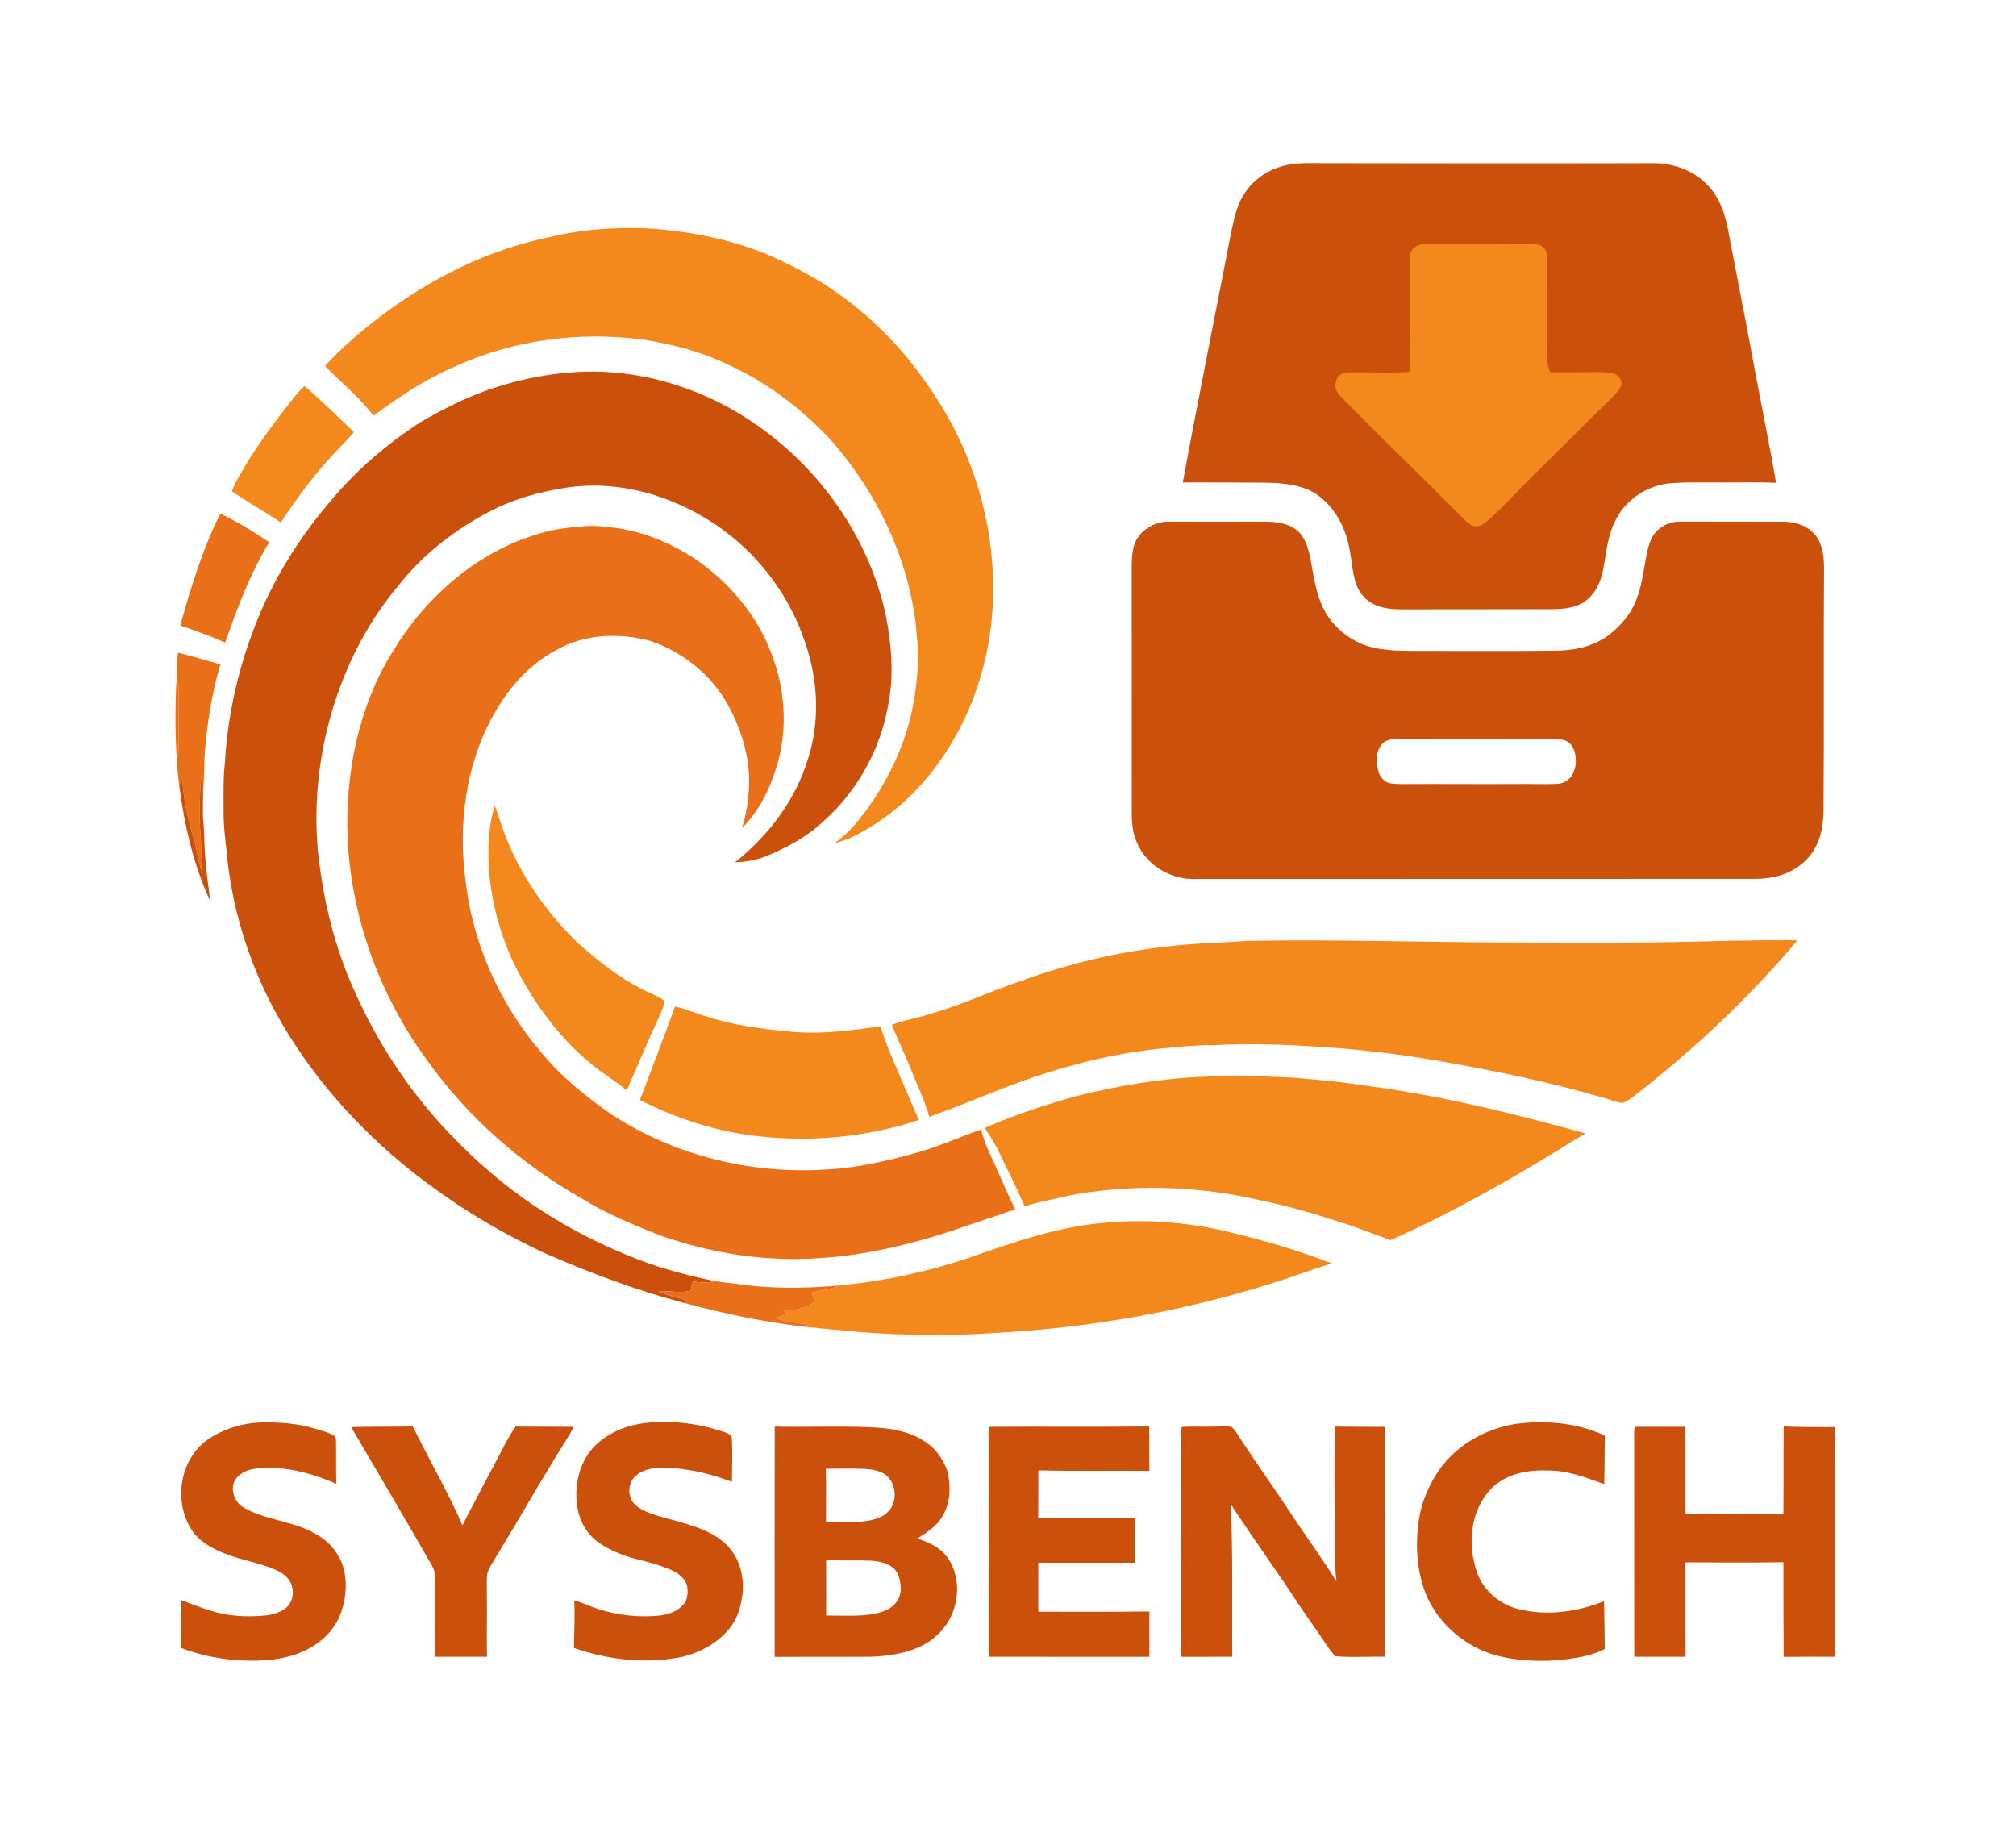
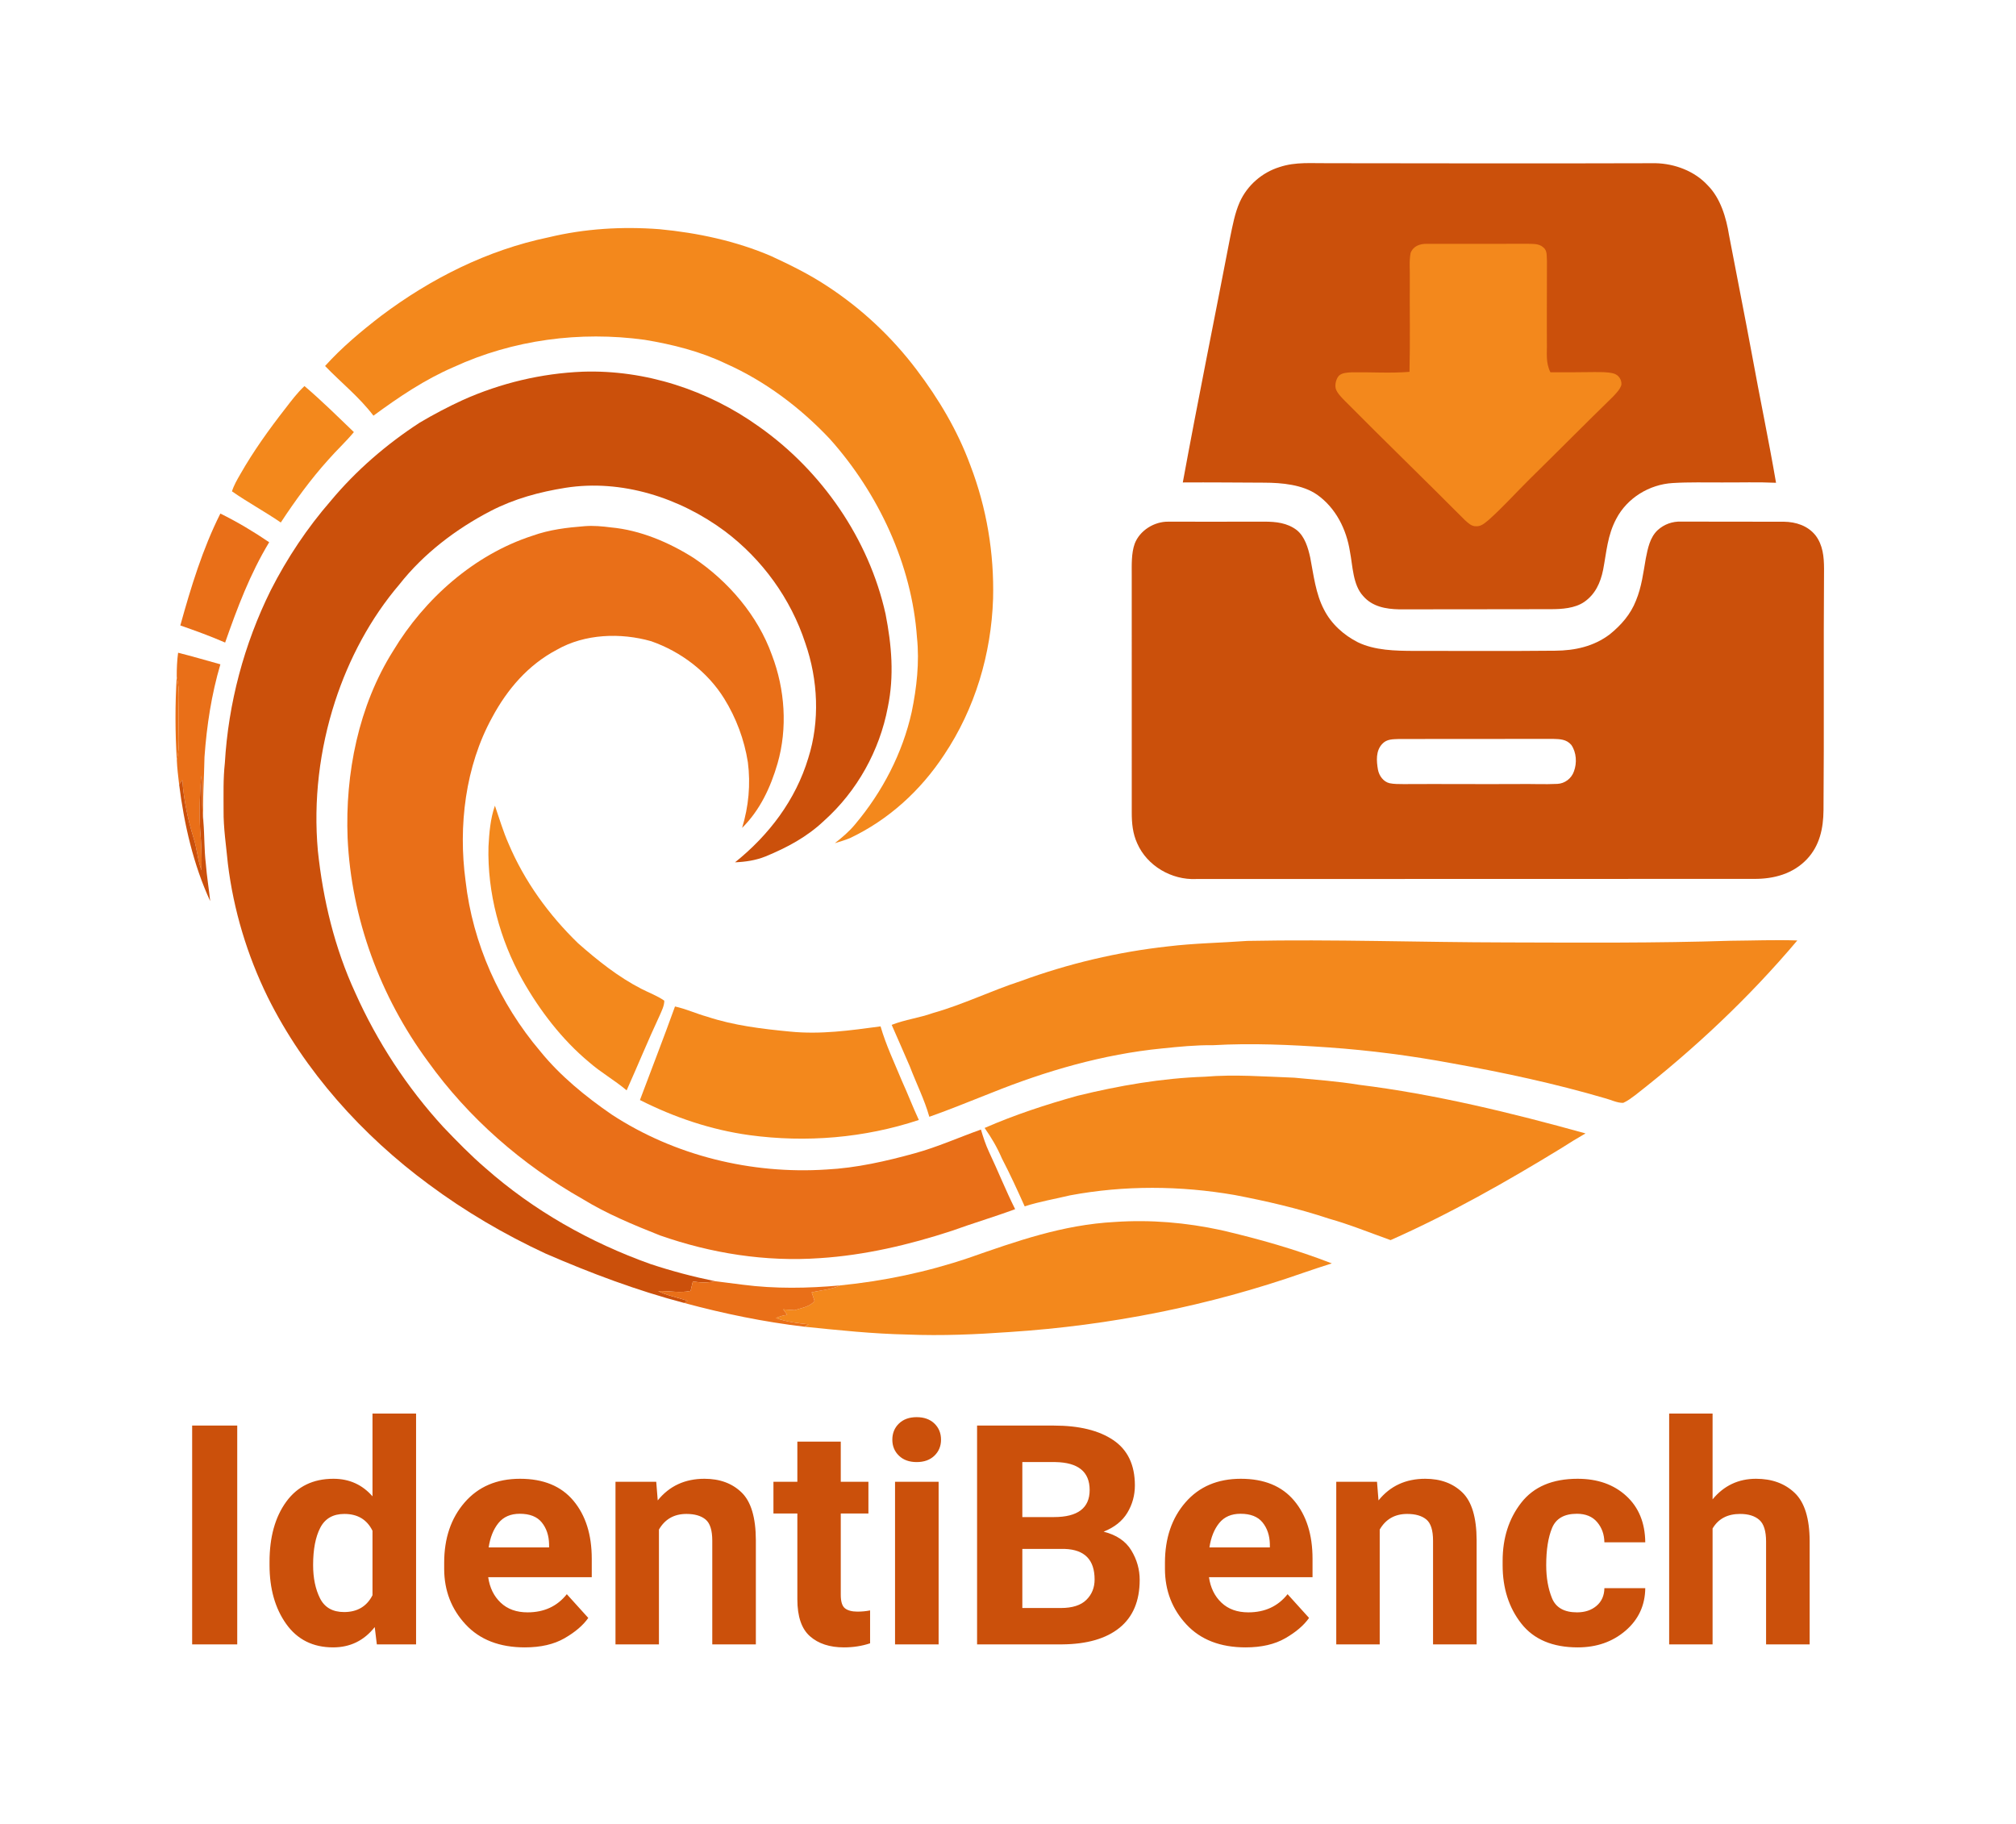
<svg xmlns="http://www.w3.org/2000/svg" width="943.2pt" height="853.2pt" viewBox="0 0 943.2 853.2" version="1.1" id="svg28">
  <defs id="defs28" />
  <path fill-rule="nonzero" fill="#cb500b" fill-opacity="1" d="m 621.6,76.362 c 50.98,0.078 102.02,0.148 153.012,0 8.93,0.207 18.238,3.68 24.359,10.359 6.008,6.027 8.668,15.16 9.98,23.348 3.539,18.68 7.297,37.32 10.75,56.031 3.617,19.941 7.809,39.801 11.227,59.781 -8.418,-0.391 -16.887,-0.109 -25.328,-0.152 -7.648,0.031 -15.371,-0.199 -23,0.27 -10.93,0.641 -21.301,6.961 -26.41,16.723 -4.141,7.75 -4.551,15.508 -6.16,23.898 -1.219,6.012 -3.68,11.461 -8.871,15.031 -4.34,2.969 -10.449,3.371 -15.559,3.371 -23.66,0.098 -47.34,0 -71,0.078 -6.25,-0.141 -12.5,-1.238 -16.801,-6.191 -4.898,-5.238 -4.891,-14.148 -6.219,-20.84 -1.621,-10.418 -6.629,-20.43 -15.371,-26.617 -6.82,-4.742 -16.551,-5.582 -24.609,-5.621 -12.738,-0.039 -25.48,-0.191 -38.219,-0.102 7.027,-38.27 14.797,-76.418 22.148,-114.641 1.129,-5.469 2.211,-11.449 4.5,-16.566 3.539,-7.832 10.441,-13.832 18.629,-16.363 7.621,-2.527 15.062,-1.699 22.941,-1.797 z m 0,0" id="path1" />
  <path fill-rule="nonzero" fill="#f3881c" fill-opacity="1" d="m 308.588,107.241 c 17.742,1.68 35.863,5.539 52.262,12.609 8.891,4.109 17.91,8.551 26.07,13.961 16.078,10.48 30.32,23.82 41.879,39.129 10.422,13.762 19.223,28.551 25.191,44.789 7.621,19.922 11.168,41.051 10.629,62.371 -0.848,25.91 -8.441,51.449 -22.898,73.059 -10.949,16.66 -25.992,30.441 -44.082,38.98 -2.277,0.949 -4.699,1.652 -7.059,2.371 3.441,-2.691 6.75,-5.488 9.531,-8.879 12.699,-15.09 22.16,-33.23 26.438,-52.531 2.34,-11.34 3.68,-23.281 2.461,-34.84 -2.391,-34.109 -18.059,-67.48 -40.719,-92.84 -13.77,-14.641 -30.312,-27.121 -48.723,-35.301 -12.039,-5.75 -24.84,-8.949 -37.957,-11.129 -30.301,-4.152 -61.523,-0.051 -89.363,12.75 -13.598,5.871 -25.648,14.02 -37.527,22.75 -6.672,-8.77 -15.02,-15.359 -22.633,-23.25 7.793,-8.66 16.973,-16.332 26.191,-23.43 23.242,-17.48 49.73,-30.812 78.32,-36.762 17.012,-4.098 34.57,-5.148 51.988,-3.809 z m 0,0" id="path2" />
  <path fill-rule="nonzero" fill="#f3881c" fill-opacity="1" d="m 667.588,114.088 c 15.66,-0.019 31.352,0.062 47.012,-0.027 2.512,0.109 5.391,-0.191 7.398,1.641 2.031,1.547 1.551,4.117 1.75,6.398 0.031,12.672 -0.109,25.328 -0.027,38 0.129,5 -0.68,9.43 1.648,14.078 6.742,-0.008 13.48,0.043 20.23,-0.09 3.039,0.031 6.32,-0.129 9.281,0.641 2.34,0.609 3.93,2.91 3.707,5.312 -0.648,2.23 -2.637,4.18 -4.219,5.828 -13,12.66 -25.75,25.582 -38.711,38.289 -6.348,6.281 -12.367,13.02 -19.027,18.973 -1.762,1.41 -3.602,3.27 -6.043,3.09 -2.207,0.078 -3.688,-1.543 -5.227,-2.871 -18.621,-18.711 -37.602,-37.09 -56.191,-55.828 -1.551,-1.633 -3.531,-3.512 -4.242,-5.703 -0.43,-1.969 0.141,-4.418 1.434,-5.969 1.527,-1.52 4.219,-1.539 6.227,-1.66 8.973,-0.129 17.883,0.512 26.852,-0.211 0.359,-14.617 0.039,-29.258 0.148,-43.879 0.082,-3.852 -0.359,-7.91 0.363,-11.691 1.219,-3.297 4.348,-4.387 7.637,-4.32 z m 0,0" id="path3" />
  <path fill-rule="nonzero" fill="#cb500b" fill-opacity="1" d="m 272.6,173.909 c 29.359,-0.98 58.691,8.633 82.488,25.691 29.352,20.672 51.434,52.559 59.23,87.699 2.852,14.551 4.09,28.961 1.051,43.609 -3.848,20.32 -14.391,39.281 -29.809,53.09 -7.941,7.551 -17.301,12.551 -27.359,16.691 -4.582,1.859 -9.391,2.559 -14.312,2.77 15.859,-12.711 28.34,-29.129 34.262,-48.75 5.508,-17.289 4.578,-36.688 -1.359,-53.75 -6.812,-20.84 -20.133,-39.238 -37.633,-52.41 -21.078,-15.66 -48.32,-24.461 -74.59,-20.32 -12.188,1.941 -23.98,5.141 -34.988,10.84 -16.18,8.383 -31.41,19.973 -42.711,34.352 -13.578,15.91 -23.66,34.93 -30.121,54.789 -7.289,22.492 -10.148,46.352 -8.027,69.922 2.43,22.93 7.82,45.367 17.488,66.359 10.25,22.93 24.211,44.289 41.191,62.809 6.34,6.629 12.777,13.262 19.75,19.242 22.52,19.887 48.918,34.777 77.168,44.867 9.871,3.27 19.961,5.941 30.152,8.02 -3.59,0.871 -6.711,0.711 -10.312,0.121 -0.359,1.48 -0.707,2.961 -1.07,4.441 -5.137,1.09 -9.969,-0.09 -15.137,0.078 4.387,2.211 9.137,2.93 13.727,4.59 l -1.559,0.973 c -22.211,-5.832 -43.871,-14 -64.91,-23.133 -19.199,-8.918 -37.641,-19.727 -54.629,-32.367 -31.031,-22.883 -58.172,-53 -75.352,-87.66 -9.598,-19.609 -15.969,-40.672 -18.617,-62.352 -0.781,-8.258 -2.113,-16.73 -2.012,-25.02 0.012,-7.359 -0.219,-14.672 0.59,-22.012 1.629,-28.066 9,-55.727 21.48,-80.918 7.66,-15.059 17.039,-29.129 28.121,-41.879 11.867,-14.23 25.98,-26.383 41.48,-36.492 6.59,-3.91 13.387,-7.48 20.348,-10.68 17.629,-7.879 36.691,-12.43 55.98,-13.211 z m 0,0" id="path4" />
  <path fill-rule="nonzero" fill="#f3881c" fill-opacity="1" d="m 142.452,180.631 c 8.059,6.84 15.5,14.23 23.117,21.539 -3.758,4.531 -8.098,8.5 -11.969,12.93 -8.219,9.121 -15.488,19.121 -22.23,29.371 -7.449,-5.109 -15.449,-9.422 -22.84,-14.582 0.852,-2.777 2.43,-5.48 3.879,-7.988 6.152,-10.812 13.492,-21.031 21.141,-30.832 2.812,-3.648 5.52,-7.277 8.902,-10.438 z m 0,0" id="path5" />
  <path fill-rule="nonzero" fill="#e96f18" fill-opacity="1" d="m 103.1,240.28 c 7.891,3.879 15.559,8.469 22.84,13.422 -8.98,14.879 -14.891,30.617 -20.609,46.938 -6.852,-2.988 -13.91,-5.551 -20.969,-8.008 C 89.28,274.901 94.811,256.748 103.1,240.28 Z m 0,0" id="path6" />
  <path id="path7" d="M 786.601 244.042 C 782.511 243.881 778.569 245.272 775.55 248.042 C 771.901 251.46 770.939 256.6 769.998 261.28 C 768.818 268.01 768.049 274.581 765.42 280.96 C 762.928 287.39 758.491 292.452 753.202 296.741 C 745.749 302.44 736.838 304.389 727.6 304.452 C 705.611 304.69 683.6 304.49 661.6 304.541 C 652.939 304.51 643.179 304.351 635.229 300.472 C 628.632 297.112 622.831 291.889 619.452 285.229 C 615.542 277.811 614.589 269.049 613.011 260.928 C 612.03 256.401 610.46 250.998 606.671 247.998 C 602.261 244.639 596.98 244.069 591.601 244.069 C 576.589 244.132 561.589 244.069 546.589 244.081 L 546.587 244.081 C 540.029 243.979 533.221 248.189 530.87 254.408 C 529.26 258.939 529.498 264.339 529.49 269.101 C 529.49 306.101 529.491 343.101 529.499 380.101 C 529.491 385.12 529.939 389.979 532.061 394.6 C 536.678 405.15 548.189 411.8 559.6 411.272 C 646.588 411.202 733.611 411.28 820.6 411.209 C 829.889 411.28 838.901 408.862 845.429 401.94 C 851.362 395.62 853.069 387.522 853.14 379.1 C 853.452 341.44 853.111 303.772 853.389 266.101 C 853.369 260.511 852.87 254.979 849.338 250.4 C 845.69 245.92 840.229 244.19 834.62 244.1 C 818.612 244.069 802.612 244.1 786.601 244.042 z M 726.601 345.709 C 729.87 345.811 732.831 345.85 735.132 348.51 C 737.569 351.99 737.862 357.022 736.362 360.94 C 735.241 364.21 732.1 366.62 728.619 366.76 C 722.631 367.061 716.6 366.729 710.6 366.831 C 692.6 366.94 674.6 366.748 656.6 366.861 C 654.452 366.83 652.189 366.889 650.08 366.439 C 647.189 365.721 645.229 362.952 644.689 360.132 C 643.979 356.069 643.611 351.33 646.658 348.088 C 648.818 345.709 651.64 345.901 654.601 345.76 C 678.601 345.69 702.601 345.791 726.601 345.709 z " style="fill:#cb500b;fill-opacity:1" />
  <path fill-rule="nonzero" fill="#e96f18" fill-opacity="1" d="m 273.612,246.178 c 4.09,-0.316 8.129,0.062 12.188,0.582 13.723,1.25 27.262,7 38.812,14.34 16.188,10.891 29.949,26.93 36.559,45.43 6.09,15.98 7.359,34.172 2.609,50.68 -3.25,11.172 -8.211,21.852 -16.578,30.141 3.039,-9.961 4.039,-20.398 2.688,-30.738 -1.641,-10.492 -5.469,-20.723 -11.059,-29.742 -7.789,-12.559 -20.289,-22.008 -34.172,-26.859 -14.258,-4.07 -31.039,-3.5 -44.129,3.988 -13.43,7.07 -23.23,18.5 -30.309,31.73 -12.543,22.82 -15.859,50.832 -12.41,76.371 3.32,29.352 15.91,57.328 34.988,79.809 9.312,11.492 21.262,21.223 33.41,29.57 29.402,19.25 65.422,28 100.391,25.711 13.961,-0.699 28.031,-3.898 41.469,-7.621 10.633,-2.93 20.5,-7.398 30.871,-11.078 1.051,3.578 2.211,7.098 3.789,10.488 4.199,8.871 7.812,17.98 12.211,26.762 -9.762,3.621 -19.762,6.57 -29.551,10.109 -19.879,6.531 -40.859,11.461 -61.77,12.801 -25.5,1.801 -50.848,-2.223 -74.918,-10.66 -12.402,-4.93 -24.641,-9.98 -36.062,-16.961 -28.41,-16.109 -53.438,-37.891 -72.48,-64.48 C 177.901,466.33 164.338,429.651 162.631,392.1 c -1.191,-30.141 5.098,-61.891 21.348,-87.629 14.641,-24.34 37.902,-45 65.16,-53.82 7.949,-2.852 16.09,-3.82 24.473,-4.473 z m 0,0" id="path8" />
  <path fill-rule="nonzero" fill="#e96f18" fill-opacity="1" d="m 83.33,305.401 c 6.621,1.648 13.191,3.609 19.781,5.418 -4.172,14.121 -6.383,28.621 -7.434,43.281 -0.168,10.121 -0.988,20.18 -0.527,30.309 -0.992,-7.188 -0.172,-14.367 -1,-21.57 -0.66,8.383 -0.973,16.863 -0.52,25.262 0.547,6.352 0.848,12.691 0.641,19.07 -1.832,-4.891 -2.062,-10.059 -3.672,-15 -2.77,-8.852 -4.59,-17.922 -5.301,-27.18 -0.5,0.699 -1,1.398 -1.488,2.098 -0.43,-3.797 -0.93,-7.609 -1.082,-11.43 1.551,-6.578 0.699,-12.887 0.859,-19.559 -0.188,-6.719 0.75,-12.949 -0.898,-19.551 -0.02,-3.719 0.141,-7.469 0.641,-11.148 z m 0,0" id="path9" />
  <path fill-rule="nonzero" fill="#e96f18" fill-opacity="1" d="m 82.69,316.549 c 1.648,6.602 0.711,12.832 0.898,19.551 -0.16,6.672 0.691,12.98 -0.859,19.559 -0.809,-13.09 -0.84,-26.027 -0.039,-39.109 z m 0,0" id="path10" />
  <path fill-rule="nonzero" fill="#cb500b" fill-opacity="1" d="m 94.151,362.838 c 0.828,7.203 0.008,14.383 1,21.57 0.559,6.57 0.359,13.141 1.148,19.691 0.449,5.859 1.43,11.648 2.039,17.5 -7.867,-17.02 -12.188,-35.969 -14.527,-54.512 0.488,-0.699 0.988,-1.398 1.488,-2.098 0.711,9.258 2.531,18.328 5.301,27.18 1.609,4.941 1.84,10.109 3.672,15 0.207,-6.379 -0.094,-12.719 -0.641,-19.07 -0.453,-8.398 -0.141,-16.879 0.52,-25.262 z m 0,0" id="path12" />
  <path fill-rule="nonzero" fill="#f3881c" fill-opacity="1" d="m 231.549,376.959 c 2.07,5.969 3.82,12 6.391,17.801 7.461,17.609 18.781,33.238 32.48,46.531 9.039,7.98 18.859,15.84 29.629,21.348 3.531,1.832 7.5,3.262 10.742,5.551 0.047,2.34 -1.242,4.809 -2.16,6.93 -5.402,11.559 -10.23,23.379 -15.453,35.031 -5.609,-4.742 -12,-8.312 -17.52,-13.141 -12.75,-10.609 -23.16,-24.238 -31.289,-38.629 C 233.85,439.6 227.971,417.659 228.541,396.1 c 0.34,-6.371 0.879,-13.102 3.008,-19.141 z m 0,0" id="path13" />
  <path fill-rule="nonzero" fill="#f3881c" fill-opacity="1" d="m 583.6,440.229 c 40.391,-0.801 80.621,0.66 121,0.711 34.988,0.09 70.031,0.352 105,-0.781 10.422,-0.07 20.859,-0.5 31.281,-0.137 -22.621,26.816 -48.242,50.867 -75.891,72.43 -1.742,1.289 -3.551,2.688 -5.551,3.547 -2.84,0.102 -5.871,-1.5 -8.629,-2.188 -23.43,-6.871 -47.41,-12.012 -71.441,-16.312 -19.109,-3.559 -38.379,-6.07 -57.77,-7.438 -17.898,-1.242 -36.07,-2.07 -54,-1.039 -8.059,-0.094 -16,0.707 -24,1.527 -27.469,2.711 -54.262,10.512 -79.789,20.781 -9.652,3.77 -19.242,7.758 -29.012,11.191 -2.32,-8.16 -6.051,-15.492 -9.121,-23.543 -2.77,-6.52 -5.688,-12.969 -8.5,-19.469 6.25,-2.469 12.992,-3.262 19.332,-5.539 14.102,-3.98 27.16,-10.422 41.051,-14.949 22.18,-8.133 45.367,-13.641 68.859,-16.223 12.379,-1.5 24.77,-1.66 37.18,-2.57 z m 0,0" id="path14" />
  <path fill-rule="nonzero" fill="#f3881c" fill-opacity="1" d="m 315.799,470.909 c 5.152,1.133 10.031,3.391 15.129,4.801 12.301,4.09 25.801,5.719 38.684,6.941 14.398,1.449 28.16,-0.539 42.367,-2.43 2.562,8.859 6.492,17.027 9.992,25.52 2.758,6.039 5.109,12.25 7.918,18.27 -25.5,8.441 -52.711,10.699 -79.289,7.09 -17.941,-2.48 -35.07,-8.27 -51.199,-16.422 5.469,-14.629 11.121,-29.066 16.398,-43.77 z m 0,0" id="path15" />
  <path fill-rule="nonzero" fill="#f3881c" fill-opacity="1" d="m 563.58,503.78 c 14.191,-1.18 27.848,-0.07 42.02,0.449 10.09,0.973 20.148,1.66 30.172,3.312 35.656,4.41 71.418,13.148 106.027,22.758 -3.801,2.18 -7.508,4.441 -11.188,6.82 -25.75,15.762 -52.402,30.859 -80.023,43.102 -9.648,-3.449 -19.109,-7.312 -28.988,-10.09 -14.379,-4.793 -29.109,-8.172 -43.98,-11.02 -25.469,-4.402 -51.559,-4.582 -76.988,0.168 -7.109,1.719 -14.262,2.879 -21.23,5.148 -3.391,-7.566 -6.84,-15.09 -10.672,-22.457 -2.199,-5.141 -4.859,-9.652 -8.07,-14.223 14.031,-6.137 28.691,-10.938 43.43,-15.047 19.441,-4.762 39.473,-8.242 59.492,-8.922 z m 0,0" id="path16" />
  <path fill-rule="nonzero" fill="#f3881c" fill-opacity="1" d="m 521.58,571.729 c 16.699,-1.148 33.328,0.281 49.68,3.812 17.551,4.07 35.031,9.047 51.84,15.57 -4.398,1.43 -8.809,2.809 -13.16,4.348 -44.25,15.52 -90.578,24.691 -137.352,27.75 -15.938,1.141 -32.02,1.84 -48,1.191 -16.109,-0.312 -32.207,-2.031 -48.238,-3.66 0.66,-0.371 1.32,-0.742 1.98,-1.121 -5.219,-0.508 -10.352,-1.18 -15.32,-2.918 1.781,-0.82 3.371,-1.273 5.309,-1.512 -0.629,-0.852 -1.258,-1.719 -1.879,-2.578 1.781,0.168 3.559,0.289 5.352,0.387 2.93,-0.949 7.379,-1.68 9.289,-4.289 -0.379,-1.359 -0.891,-2.688 -1.332,-4.039 4.371,-1.031 9.25,-1.32 13.25,-3.25 20.461,-2.031 40.633,-6.262 60.121,-12.852 22.73,-7.93 44.09,-15.527 68.461,-16.84 z m 0,0" id="path17" />
  <path fill-rule="nonzero" fill="#e96f18" fill-opacity="1" d="m 334.471,599.428 c 4.391,0.523 8.758,1.152 13.141,1.672 14.957,1.941 30.387,1.691 45.387,0.32 -4,1.93 -8.879,2.219 -13.25,3.25 0.441,1.352 0.953,2.68 1.332,4.039 -1.91,2.609 -6.359,3.34 -9.289,4.289 -1.793,-0.098 -3.57,-0.219 -5.352,-0.387 0.621,0.859 1.25,1.727 1.879,2.578 -1.938,0.238 -3.527,0.691 -5.309,1.512 4.969,1.738 10.102,2.41 15.32,2.918 -0.66,0.379 -1.32,0.75 -1.98,1.121 -18.969,-2.242 -37.801,-6.129 -56.23,-11.109 l 1.559,-0.973 c -4.59,-1.66 -9.34,-2.379 -13.727,-4.59 5.168,-0.168 10,1.012 15.137,-0.078 0.363,-1.48 0.711,-2.961 1.07,-4.441 3.602,0.59 6.723,0.75 10.312,-0.121 z m 0,0" id="path18" />
-   <path fill-rule="nonzero" fill="#cb500b" fill-opacity="1" d="m 303.588,665.612 c 11.762,-1.082 23.871,0.559 35.051,4.328 1.48,0.59 3.75,1.23 3.77,3.199 0.352,6.691 0.062,13.461 0.012,20.172 -10.582,-4.012 -21.469,-6.551 -32.82,-6.59 -4.352,0.098 -9.141,0.84 -12.398,3.98 -3.73,3.5 -3.703,10.227 0.219,13.578 3,2.559 7.211,4.02 10.949,5.109 9.832,2.902 22.02,5.191 29.969,11.961 7.312,6.102 10.051,15.48 9.012,24.75 -0.738,5.121 -2.02,10.371 -5.141,14.602 -5.32,7.418 -13.91,12.18 -22.609,14.41 -16.82,3.578 -34.961,1.59 -51.102,-4.07 0.121,-7.461 0.562,-14.883 0.152,-22.352 3.77,1.238 7.398,2.84 11.141,4.129 9.578,3 19.66,4.133 29.637,2.961 3.98,-0.711 7.91,-2.07 10.523,-5.32 1.977,-2.391 2.027,-6.23 1.348,-9.098 -1.09,-3.102 -4.25,-5.48 -7.168,-6.762 -5.203,-2.238 -10.512,-3.711 -16,-5.02 -6.562,-1.68 -13.191,-4.301 -18.703,-8.32 -5.457,-4.141 -8.617,-10.422 -9.477,-17.16 -1.32,-9.781 1.438,-20.949 8.699,-27.941 6.719,-6.469 15.75,-9.77 24.938,-10.547 z m 0,0" id="path19" />
-   <path fill-rule="nonzero" fill="#cb500b" fill-opacity="1" d="m 122.588,665.522 c 8.422,-0.16 16.75,0.477 24.832,2.93 3.07,0.949 6.609,1.738 9.27,3.578 0.371,0.57 0.539,1.25 0.52,2.031 0.109,6.73 -0.059,13.449 0.141,20.18 -9.891,-4.25 -19.879,-7.332 -30.75,-7.402 -5.199,-0.078 -11.359,0.043 -15.301,3.973 -4.48,4.148 -2.121,12.07 2.922,14.66 9.898,5.707 22.969,6.188 33.02,11.98 4.699,2.488 8.66,6.117 11.219,10.809 4.129,7.148 3.992,16.621 1.691,24.34 -1.66,6.121 -5.562,11.578 -10.562,15.441 -7.258,5.559 -15.957,8.047 -24.977,8.719 -13.5,0.93 -27.332,-0.898 -39.98,-5.762 -0.172,-7.438 0.238,-14.879 0.25,-22.328 4.508,1.668 8.898,3.5 13.52,4.859 8.48,2.781 17.348,3.148 26.18,2.281 3.48,-0.492 7.109,-1.562 9.75,-3.973 2.891,-2.809 3.348,-7.648 1.738,-11.219 -1.34,-2.52 -3.668,-4.551 -6.238,-5.738 -8.152,-3.77 -16.57,-4.703 -24.859,-8.102 -5.812,-2.258 -12.359,-5.91 -15.602,-11.441 -8.098,-13.098 -5.289,-31.938 7.172,-41.348 7.48,-5.359 16.879,-8.27 26.047,-8.469 z m 0,0" id="path20" />
-   <path fill-rule="nonzero" fill="#cb500b" fill-opacity="1" d="m 708.588,666.272 c 13.961,-1.922 29.453,-0.672 42.293,5.469 -0.211,7.551 -0.109,15.098 -0.34,22.641 -8.941,-3.191 -17.23,-6.52 -26.941,-6.359 -9.941,-0.391 -20.551,1.988 -27.211,9.887 -8.73,10.473 -9.711,25.23 -5.359,37.77 3.059,8.641 10.719,15.082 19.57,17.203 13.031,3.258 27.52,1.328 39.84,-3.762 0.23,7.461 0.25,14.93 0.359,22.391 -7.77,4.09 -17.57,4.871 -26.199,5.5 -9.398,0.281 -19.32,-0.469 -28.238,-3.621 -13.312,-4.898 -24.371,-15.168 -29.602,-28.41 -3.879,-10.348 -4.582,-22.02 -3.051,-32.898 1.102,-8.93 4.859,-17.582 10.012,-24.902 8.301,-11.379 21.109,-18.5 34.867,-20.906 z m 0,0" id="path21" />
-   <path fill-rule="nonzero" fill="#cb500b" fill-opacity="1" d="m 193.139,667.401 c 7.562,15.48 16.332,30.43 23.211,46.219 5.672,-11.16 11.68,-22.16 17.5,-33.25 2.211,-4.449 4.551,-8.82 7.379,-12.91 9.07,0.051 18.133,0.051 27.191,0.121 -2.93,5.711 -6.66,10.918 -9.879,16.488 -8.262,13.461 -16.031,27.211 -24.281,40.68 -2.02,3.59 -4.57,7.023 -6.129,10.832 -0.59,2.738 -0.34,5.719 -0.371,8.52 0.18,10.352 -0.141,20.711 0.078,31.059 -8.078,-0.019 -16.16,0.012 -24.227,0 -0.113,-12.359 0.019,-24.719 -0.031,-37.07 0.109,-2.578 -0.922,-4.617 -2.16,-6.77 -12.23,-21.297 -24.691,-42.48 -37.148,-63.641 9.617,-0.238 19.25,-0.09 28.867,-0.277 z m 0,0" id="path22" />
-   <path fill-rule="nonzero" fill="#cb500b" fill-opacity="1" d="m 462.819,667.58 c 24.832,-0.172 49.941,0.098 74.77,-0.172 0.23,6.93 0.031,13.863 0.172,20.793 -17.32,-0.152 -34.648,0.18 -51.961,-0.242 0.031,7.371 -0.008,14.75 -0.059,22.121 15.121,0.019 30.238,0.051 45.348,-0.012 -0.137,7.031 -0.047,14.062 -0.066,21.102 -15.082,0.008 -30.16,-0.019 -45.242,0.008 0.012,7.633 -0.019,15.273 -0.008,22.91 17.316,-0.047 34.637,0.141 51.949,-0.137 0.019,7.078 -0.082,14.16 0.019,21.227 -25.039,-0.008 -50.082,0.031 -75.121,-0.027 -0.008,-32.012 0.039,-64.031 0,-96.051 0.019,-3.82 -0.238,-7.719 0.199,-11.52 z m 0,0" id="path23" />
-   <path fill-rule="nonzero" fill="#cb500b" fill-opacity="1" d="m 552.799,667.659 c 4.91,-0.379 9.879,-0.019 14.801,-0.18 2.82,0.019 5.762,-0.301 8.559,0.141 1.961,1.621 3.223,4.211 4.652,6.289 8.141,12.441 16.84,24.52 24.98,36.961 6.488,9.66 13.32,19.152 19.488,29.012 -0.93,-7.621 -0.82,-15.121 -0.871,-22.781 0.019,-16.539 -0.16,-33.09 0.07,-49.641 7.801,0.121 15.602,0.109 23.402,0.141 -0.223,35.852 0.078,71.711 -0.109,107.559 -7.621,-0.18 -15.402,0.441 -22.973,-0.25 -1.918,-1.738 -3.301,-4.129 -4.809,-6.219 -3.98,-6 -8.242,-11.809 -12.23,-17.809 -10.461,-15.859 -21.551,-31.301 -32,-47.16 1.199,23.77 0.512,47.641 0.781,71.438 -7.973,0.043 -15.953,-0.008 -23.922,0.031 -0.059,-34.359 0.031,-68.719 0,-103.09 0.012,-1.48 0.019,-2.969 0.18,-4.441 z m 0,0" id="path24" />
-   <path fill-rule="nonzero" fill="#cb500b" fill-opacity="1" d="m 764.721,667.569 c 7.93,-0.059 15.891,0.031 23.84,-0.008 0.008,13.539 0.008,27.078 0.039,40.617 15.25,0.043 30.512,0.102 45.762,-0.008 0.16,-13.59 -0.012,-27.18 0.148,-40.77 7.988,0.391 15.91,0.25 23.891,0.309 0.32,7.469 0.16,14.922 0.199,22.391 0,28.352 0.012,56.699 0,85.051 -8.031,-0.031 -16.07,0 -24.102,0.059 -0.117,-14.758 -0.098,-29.52 -0.117,-44.281 -15.262,0.211 -30.551,0.152 -45.812,0.062 0.019,14.719 -0.027,29.438 0.051,44.168 -8.008,0.062 -16.02,-0.019 -24.031,-0.008 0,-32.68 0,-65.371 -0.019,-98.051 0.012,-3.16 -0.148,-6.371 0.152,-9.531 z m 0,0" id="path25" />
-   <path id="path26" d="M 362.459 667.459 C 362.37 703.381 362.421 739.3 362.429 775.222 C 375.819 775.132 389.21 775.209 402.601 775.178 C 414.222 775.369 429.041 773.729 437.959 765.451 C 447.779 757.061 450.87 741.651 444.362 730.37 C 441.12 724.639 435.209 721.749 429.158 719.87 C 433.85 716.862 438.6 713.85 441.299 708.791 C 444.201 703.639 444.702 697.861 443.928 692.08 C 443.44 686.311 439.96 680.792 435.87 676.838 C 427.761 669.928 417.928 668.26 407.612 667.78 C 392.581 667.151 377.499 667.83 362.459 667.459 z M 397.78 687.119 C 400.057 687.122 402.331 687.16 404.6 687.272 C 408.612 687.62 412.631 688.111 415.6 691.131 C 420.33 696.709 419.542 705.639 412.838 709.33 C 405.491 713.361 394.651 711.632 386.452 712.21 C 386.421 703.862 386.62 695.522 386.389 687.179 C 390.183 687.198 393.985 687.112 397.78 687.119 z M 386.521 729.979 L 386.522 729.979 C 393.542 730.279 400.581 729.909 407.6 730.222 C 412.42 730.62 417.85 731.729 420.1 736.569 C 421.67 740.381 422.202 745.619 419.67 749.15 C 417.612 752.529 413.26 754.12 409.6 754.972 C 402.131 756.409 394.112 755.882 386.53 755.839 C 386.6 747.222 386.498 738.6 386.521 729.979 z " style="fill:#cb500b;fill-opacity:1" />
+   <text xml:space="preserve" style="font-style:normal;font-variant:normal;font-weight:normal;font-stretch:normal;font-size:144px;line-height:0;font-family:Geneva;-inkscape-font-specification:Geneva;text-align:start;writing-mode:lr-tb;direction:ltr;text-anchor:start;display:inline;fill:#cb500b;fill-opacity:1;stroke:none;stroke-width:0.75;stroke-opacity:1" x="79.415" y="769.367" id="text1-9-2-3">
+     <tspan id="tspan1-0-3-9" style="font-style:normal;font-variant:normal;font-weight:600;font-stretch:normal;font-family:Roboto;-inkscape-font-specification:'Roboto Semi-Bold';fill:#cb500b;fill-opacity:1;stroke:none;stroke-width:0.75;stroke-opacity:1" x="79.415" y="769.367">IdentiBench</tspan>
+   </text>
</svg>
